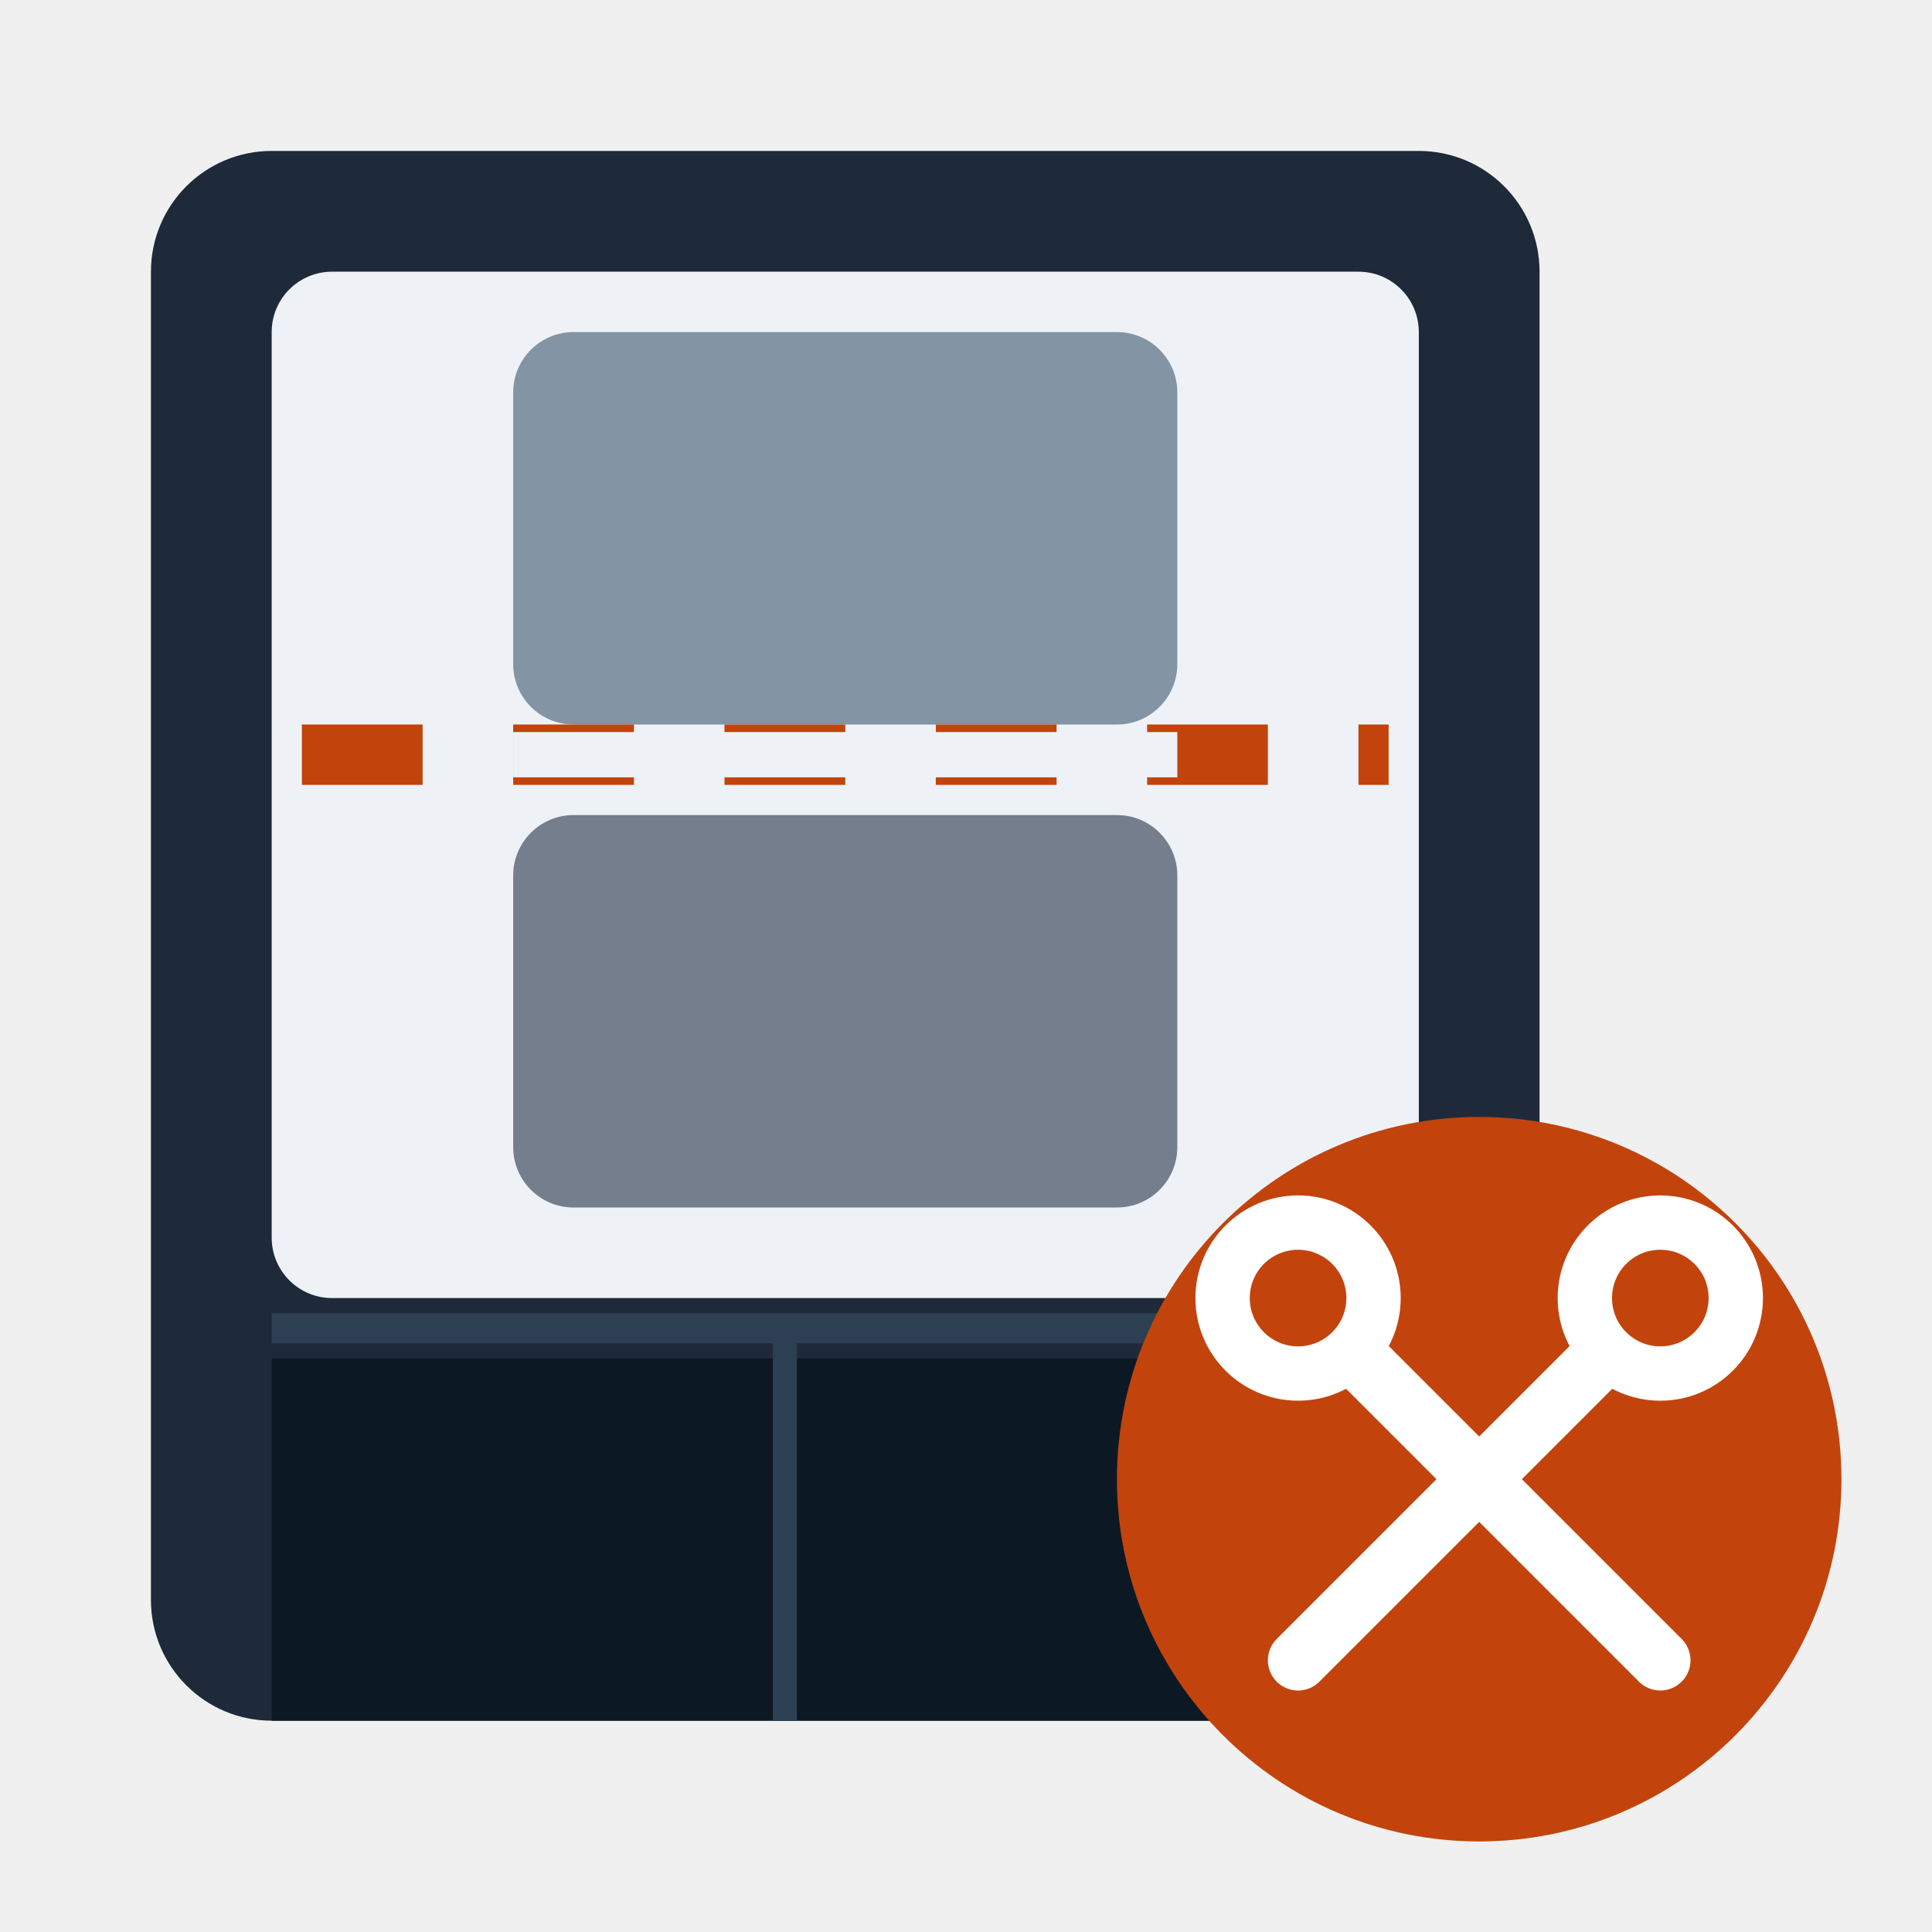
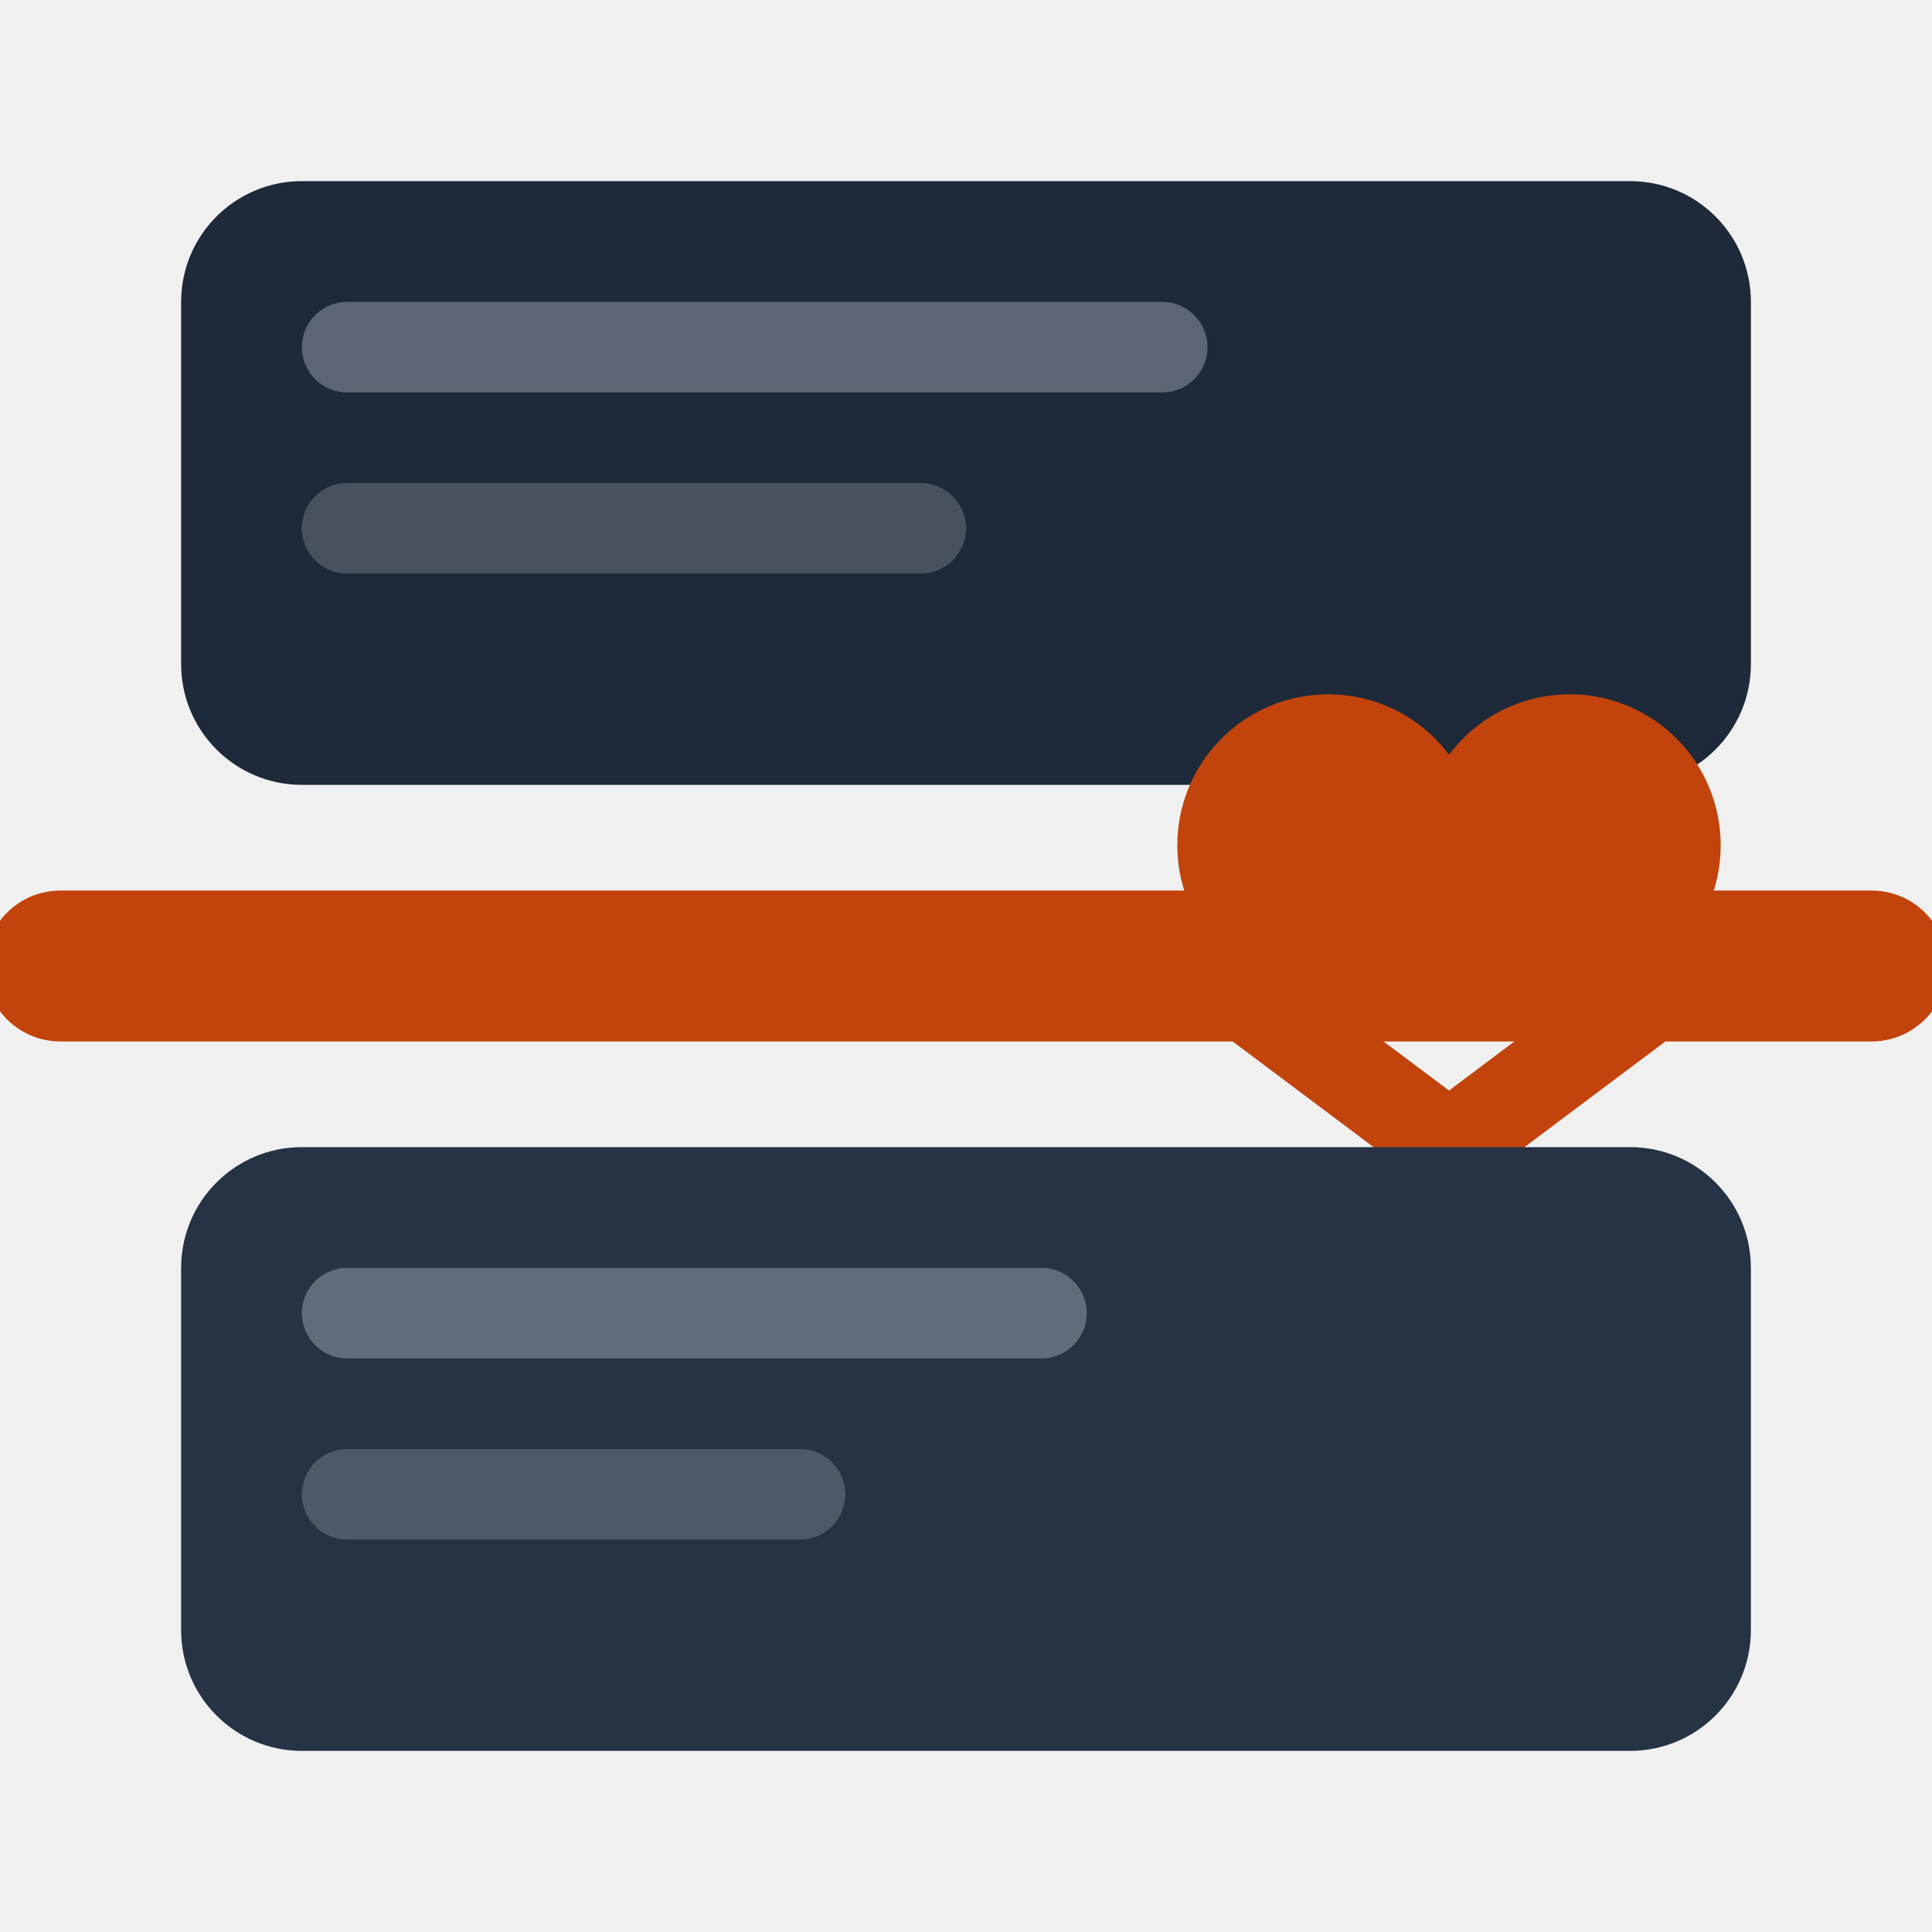
<svg xmlns="http://www.w3.org/2000/svg" viewBox="0 0 64 64">
-   <rect x="5" y="5" width="46" height="52" rx="4" fill="#1E2A3A" />
-   <rect x="9" y="9" width="38" height="34" rx="2" fill="#EEF2F7" />
-   <rect x="17" y="11" width="22" height="13" rx="2" fill="#4A6278" opacity="0.65" />
-   <rect x="17" y="27" width="22" height="13" rx="2" fill="#334155" opacity="0.65" />
-   <line x1="10" y1="25" x2="46" y2="25" stroke="#C2440C" stroke-width="2" stroke-dasharray="4,3" />
-   <line x1="17" y1="25" x2="39" y2="25" stroke="#EEF2F7" stroke-width="1.5" />
-   <line x1="9" y1="44" x2="47" y2="44" stroke="#2D3F52" stroke-width="1" />
-   <rect x="9" y="45" width="38" height="12" fill="#0D1825" />
-   <line x1="26" y1="44" x2="26" y2="57" stroke="#2D3F52" stroke-width="0.8" />
-   <circle cx="49" cy="49" r="12" fill="#C2440C" />
-   <circle cx="43" cy="43" r="2.5" fill="none" stroke="white" stroke-width="1.8" />
-   <circle cx="55" cy="43" r="2.5" fill="none" stroke="white" stroke-width="1.8" />
-   <line x1="45" y1="45" x2="55" y2="55" stroke="white" stroke-width="2" stroke-linecap="round" />
-   <line x1="53" y1="45" x2="43" y2="55" stroke="white" stroke-width="2" stroke-linecap="round" />
+   <rect x="6" y="6" width="52" height="20" rx="4" fill="#1E2A3A" />
+   <rect x="10" y="10" width="30" height="3" rx="1.5" fill="#EEF2F7" opacity="0.3" />
+   <rect x="10" y="16" width="22" height="3" rx="1.5" fill="#EEF2F7" opacity="0.2" />
+   <line x1="2" y1="32" x2="62" y2="32" stroke="#C2440C" stroke-width="5" stroke-linecap="round" />
+   <circle cx="44" cy="28" r="5" fill="#C2440C" />
+   <circle cx="52" cy="28" r="5" fill="#C2440C" />
+   <line x1="40" y1="32" x2="56" y2="44" stroke="#C2440C" stroke-width="3" stroke-linecap="round" />
+   <line x1="56" y1="32" x2="40" y2="44" stroke="#C2440C" stroke-width="3" stroke-linecap="round" />
+   <rect x="6" y="38" width="52" height="20" rx="4" fill="#253344" />
+   <rect x="10" y="42" width="26" height="3" rx="1.5" fill="#EEF2F7" opacity="0.3" />
+   <rect x="10" y="48" width="18" height="3" rx="1.5" fill="#EEF2F7" opacity="0.2" />
</svg>
